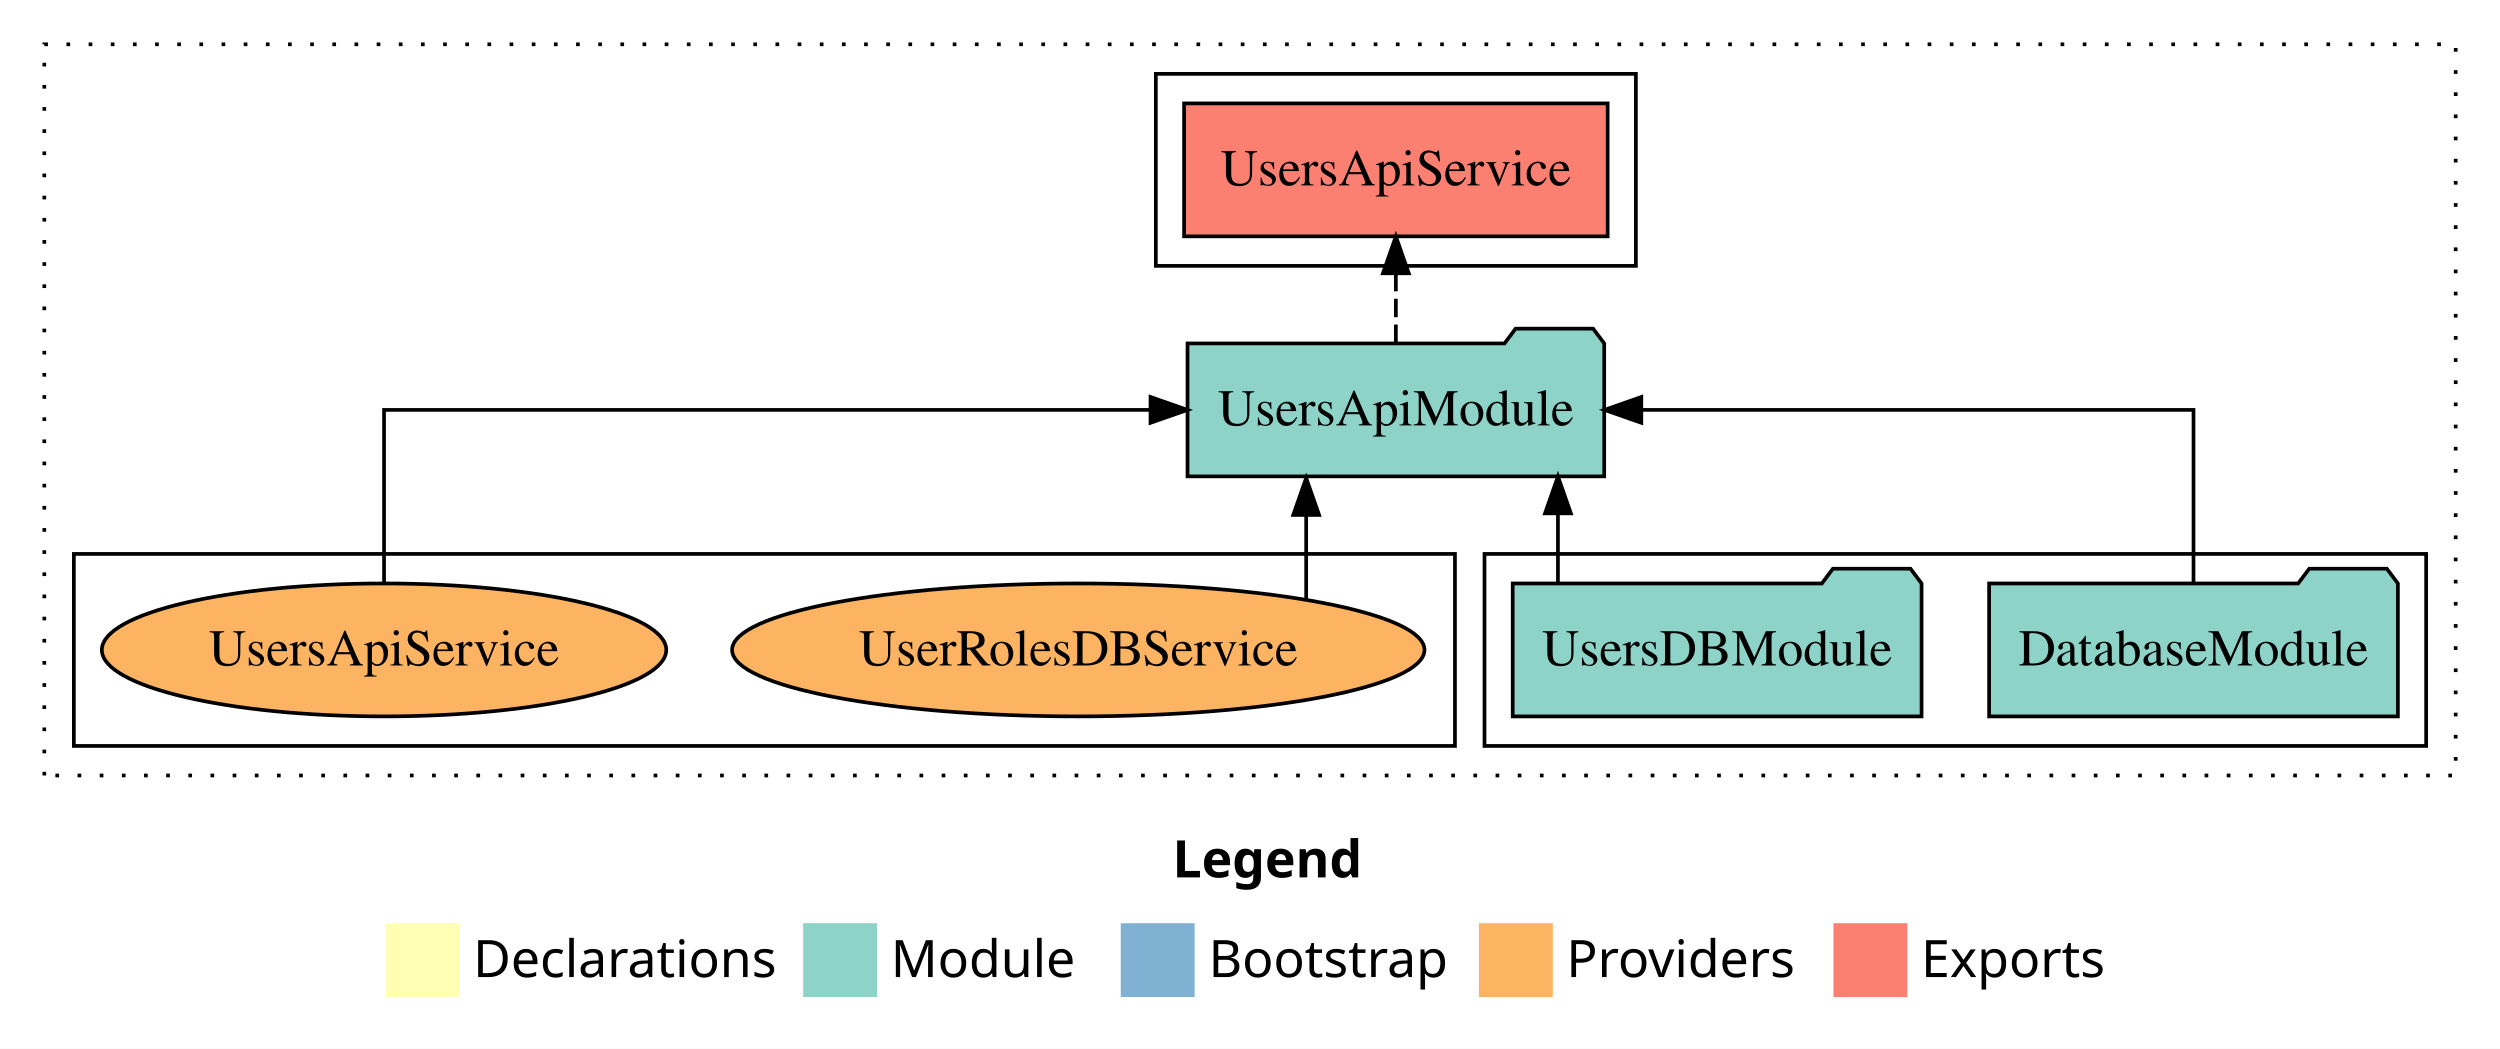
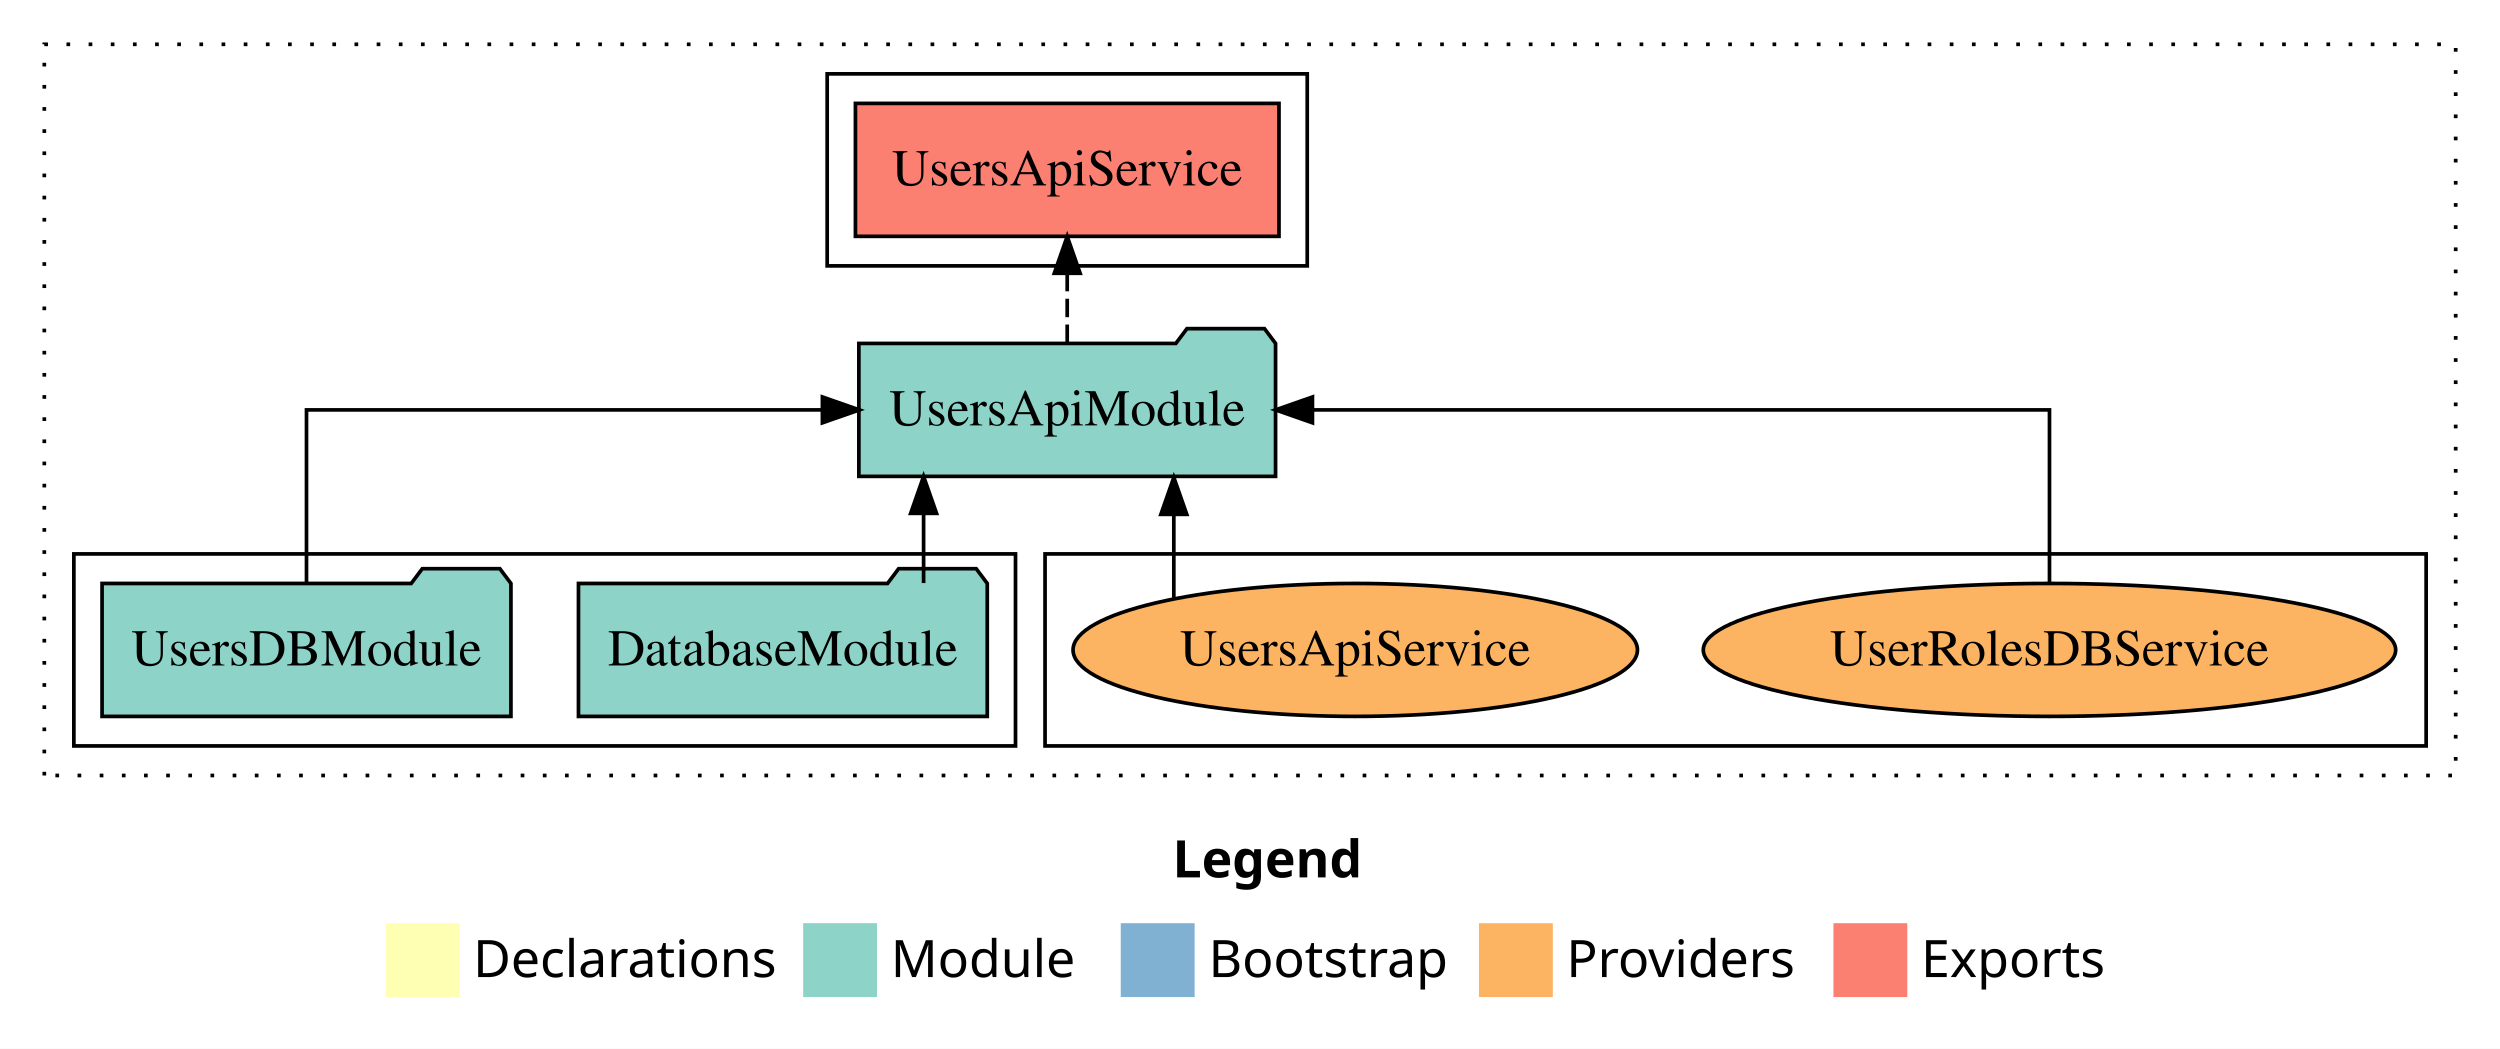
<svg xmlns="http://www.w3.org/2000/svg" width="677pt" height="284pt" viewBox="0.00 0.00 677.00 284.00">
  <g id="graph0" class="graph" transform="scale(1 1) rotate(0) translate(4 280)">
    <polygon fill="white" stroke="transparent" points="-4,4 -4,-280 673,-280 673,4 -4,4" />
    <text text-anchor="start" x="313.51" y="-42.4" font-family="Times-12" font-weight="bold" font-size="14.00">Legend</text>
    <polygon fill="#ffffb3" stroke="transparent" points="100.5,-10 100.5,-30 120.5,-30 120.5,-10 100.5,-10" />
    <text text-anchor="start" x="124.13" y="-15.4" font-family="Times-12" font-size="14.00">  Declarations</text>
    <polygon fill="#8dd3c7" stroke="transparent" points="213.5,-10 213.5,-30 233.5,-30 233.5,-10 213.5,-10" />
    <text text-anchor="start" x="237.23" y="-15.4" font-family="Times-12" font-size="14.00">  Module</text>
    <polygon fill="#80b1d3" stroke="transparent" points="299.5,-10 299.5,-30 319.5,-30 319.5,-10 299.5,-10" />
    <text text-anchor="start" x="323.28" y="-15.4" font-family="Times-12" font-size="14.00">  Bootstrap</text>
    <polygon fill="#fdb462" stroke="transparent" points="396.5,-10 396.5,-30 416.5,-30 416.5,-10 396.5,-10" />
    <text text-anchor="start" x="420.17" y="-15.4" font-family="Times-12" font-size="14.00">  Providers</text>
    <polygon fill="#fb8072" stroke="transparent" points="492.5,-10 492.5,-30 512.5,-30 512.5,-10 492.5,-10" />
    <text text-anchor="start" x="516.23" y="-15.4" font-family="Times-12" font-size="14.00">  Exports</text>
    <g id="clust1" class="cluster">
      <polygon fill="none" stroke="black" stroke-dasharray="1,5" points="8,-70 8,-268 661,-268 661,-70 8,-70" />
    </g>
-     <g id="clust3" class="cluster">
-       <polygon fill="none" stroke="black" points="398,-78 398,-130 653,-130 653,-78 398,-78" />
-     </g>
    <g id="clust4" class="cluster">
-       <polygon fill="none" stroke="black" points="309,-208 309,-260 439,-260 439,-208 309,-208" />
+       <polygon fill="none" stroke="black" points="220,-208 220,-260 350,-260 350,-208 220,-208" />
    </g>
    <g id="clust6" class="cluster">
-       <polygon fill="none" stroke="black" points="16,-78 16,-130 390,-130 390,-78 16,-78" />
+       <polygon fill="none" stroke="black" points="279,-78 279,-130 653,-130 653,-78 279,-78" />
+     </g>
+     <g id="clust3" class="cluster">
+       <polygon fill="none" stroke="black" points="16,-78 16,-130 271,-130 271,-78 16,-78" />
    </g>
    <g id="node1" class="node">
-       <polygon fill="#8dd3c7" stroke="black" points="645.35,-122 642.35,-126 621.35,-126 618.35,-122 534.65,-122 534.65,-86 645.35,-86 645.35,-122" />
-       <text text-anchor="middle" x="590" y="-99.8" font-family="Times,serif" font-size="14.00">DatabaseModule</text>
+       <polygon fill="#8dd3c7" stroke="black" points="263.35,-122 260.35,-126 239.35,-126 236.35,-122 152.65,-122 152.65,-86 263.35,-86 263.35,-122" />
+       <text text-anchor="middle" x="208" y="-99.8" font-family="Times,serif" font-size="14.00">DatabaseModule</text>
    </g>
    <g id="node3" class="node">
-       <polygon fill="#8dd3c7" stroke="black" points="430.42,-187 427.42,-191 406.42,-191 403.42,-187 317.58,-187 317.58,-151 430.42,-151 430.42,-187" />
-       <text text-anchor="middle" x="374" y="-164.8" font-family="Times,serif" font-size="14.00">UsersApiModule</text>
+       <polygon fill="#8dd3c7" stroke="black" points="341.42,-187 338.42,-191 317.42,-191 314.42,-187 228.58,-187 228.58,-151 341.42,-151 341.42,-187" />
+       <text text-anchor="middle" x="285" y="-164.8" font-family="Times,serif" font-size="14.00">UsersApiModule</text>
    </g>
    <g id="edge1" class="edge">
-       <path fill="none" stroke="black" d="M590,-122.11C590,-141.34 590,-169 590,-169 590,-169 440.47,-169 440.47,-169" />
-       <polygon fill="black" stroke="black" points="440.47,-165.5 430.47,-169 440.47,-172.5 440.47,-165.5" />
+       <path fill="none" stroke="black" d="M246.11,-122.11C246.11,-122.11 246.11,-140.99 246.11,-140.99" />
+       <polygon fill="black" stroke="black" points="242.61,-140.99 246.11,-150.99 249.61,-140.99 242.61,-140.99" />
    </g>
    <g id="node2" class="node">
-       <polygon fill="#8dd3c7" stroke="black" points="516.36,-122 513.36,-126 492.36,-126 489.36,-122 405.64,-122 405.64,-86 516.36,-86 516.36,-122" />
-       <text text-anchor="middle" x="461" y="-99.8" font-family="Times,serif" font-size="14.00">UsersDBModule</text>
+       <polygon fill="#8dd3c7" stroke="black" points="134.36,-122 131.36,-126 110.36,-126 107.36,-122 23.64,-122 23.64,-86 134.36,-86 134.36,-122" />
+       <text text-anchor="middle" x="79" y="-99.8" font-family="Times,serif" font-size="14.00">UsersDBModule</text>
    </g>
    <g id="edge2" class="edge">
-       <path fill="none" stroke="black" d="M417.89,-122.11C417.89,-122.11 417.89,-140.99 417.89,-140.99" />
-       <polygon fill="black" stroke="black" points="414.39,-140.99 417.89,-150.99 421.39,-140.99 414.39,-140.99" />
+       <path fill="none" stroke="black" d="M79,-122.11C79,-141.34 79,-169 79,-169 79,-169 218.71,-169 218.71,-169" />
+       <polygon fill="black" stroke="black" points="218.71,-172.5 228.71,-169 218.71,-165.5 218.71,-172.5" />
    </g>
    <g id="node4" class="node">
-       <polygon fill="#fb8072" stroke="black" points="431.35,-252 316.65,-252 316.65,-216 431.35,-216 431.35,-252" />
-       <text text-anchor="middle" x="374" y="-229.8" font-family="Times,serif" font-size="14.00">UsersApiService </text>
+       <polygon fill="#fb8072" stroke="black" points="342.35,-252 227.65,-252 227.65,-216 342.35,-216 342.35,-252" />
+       <text text-anchor="middle" x="285" y="-229.8" font-family="Times,serif" font-size="14.00">UsersApiService </text>
    </g>
    <g id="edge3" class="edge">
-       <path fill="none" stroke="black" stroke-dasharray="5,2" d="M374,-187.11C374,-187.11 374,-205.99 374,-205.99" />
-       <polygon fill="black" stroke="black" points="370.5,-205.99 374,-215.99 377.5,-205.99 370.5,-205.99" />
+       <path fill="none" stroke="black" stroke-dasharray="5,2" d="M285,-187.11C285,-187.11 285,-205.99 285,-205.99" />
+       <polygon fill="black" stroke="black" points="281.5,-205.99 285,-215.99 288.5,-205.99 281.5,-205.99" />
    </g>
    <g id="node5" class="node">
-       <ellipse fill="#fdb462" stroke="black" cx="288" cy="-104" rx="93.75" ry="18" />
-       <text text-anchor="middle" x="288" y="-99.8" font-family="Times,serif" font-size="14.00">UserRolesDBService</text>
+       <ellipse fill="#fdb462" stroke="black" cx="551" cy="-104" rx="93.75" ry="18" />
+       <text text-anchor="middle" x="551" y="-99.8" font-family="Times,serif" font-size="14.00">UserRolesDBService</text>
    </g>
    <g id="edge4" class="edge">
-       <path fill="none" stroke="black" d="M349.71,-117.78C349.71,-117.78 349.71,-140.55 349.71,-140.55" />
-       <polygon fill="black" stroke="black" points="346.21,-140.55 349.71,-150.55 353.21,-140.55 346.21,-140.55" />
+       <path fill="none" stroke="black" d="M551,-122.11C551,-141.34 551,-169 551,-169 551,-169 351.41,-169 351.41,-169" />
+       <polygon fill="black" stroke="black" points="351.41,-165.5 341.41,-169 351.41,-172.5 351.41,-165.5" />
    </g>
    <g id="node6" class="node">
-       <ellipse fill="#fdb462" stroke="black" cx="100" cy="-104" rx="76.42" ry="18" />
-       <text text-anchor="middle" x="100" y="-99.8" font-family="Times,serif" font-size="14.00">UsersApiService</text>
+       <ellipse fill="#fdb462" stroke="black" cx="363" cy="-104" rx="76.42" ry="18" />
+       <text text-anchor="middle" x="363" y="-99.8" font-family="Times,serif" font-size="14.00">UsersApiService</text>
    </g>
    <g id="edge5" class="edge">
-       <path fill="none" stroke="black" d="M100,-122.11C100,-141.34 100,-169 100,-169 100,-169 307.56,-169 307.56,-169" />
-       <polygon fill="black" stroke="black" points="307.56,-172.5 317.56,-169 307.56,-165.5 307.56,-172.5" />
+       <path fill="none" stroke="black" d="M313.87,-118.1C313.87,-118.1 313.87,-140.72 313.87,-140.72" />
+       <polygon fill="black" stroke="black" points="310.37,-140.72 313.87,-150.72 317.37,-140.72 310.37,-140.72" />
    </g>
  </g>
</svg>
